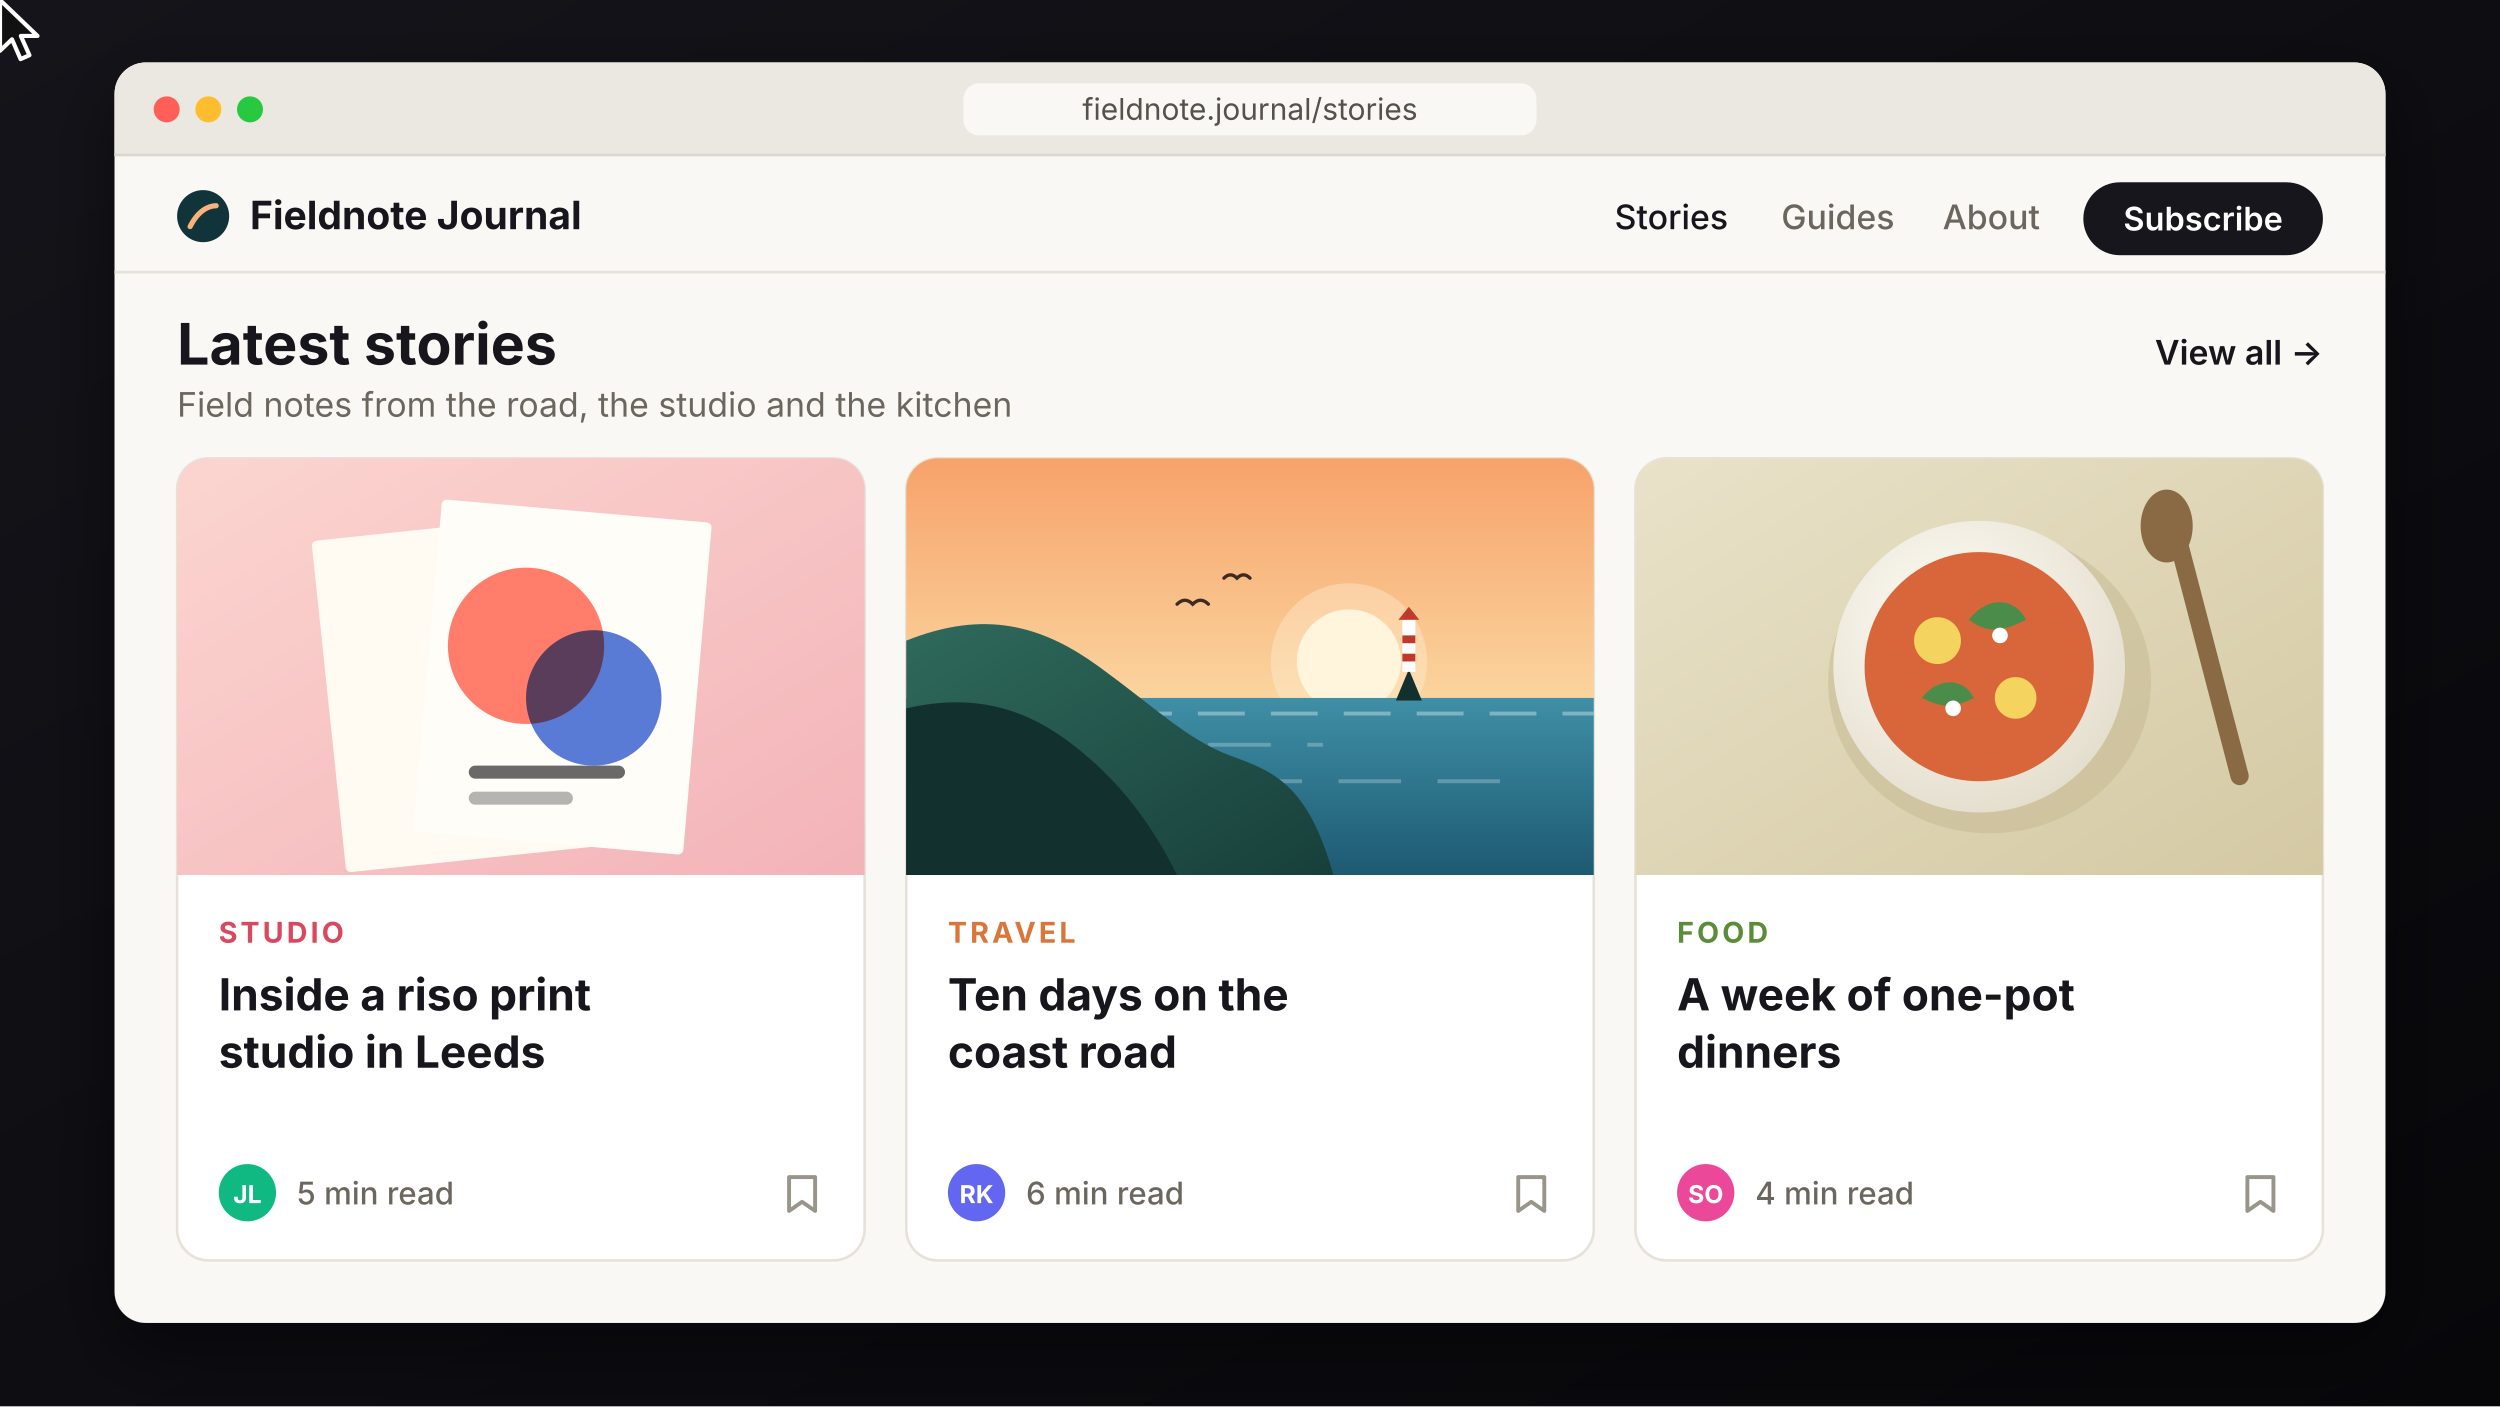
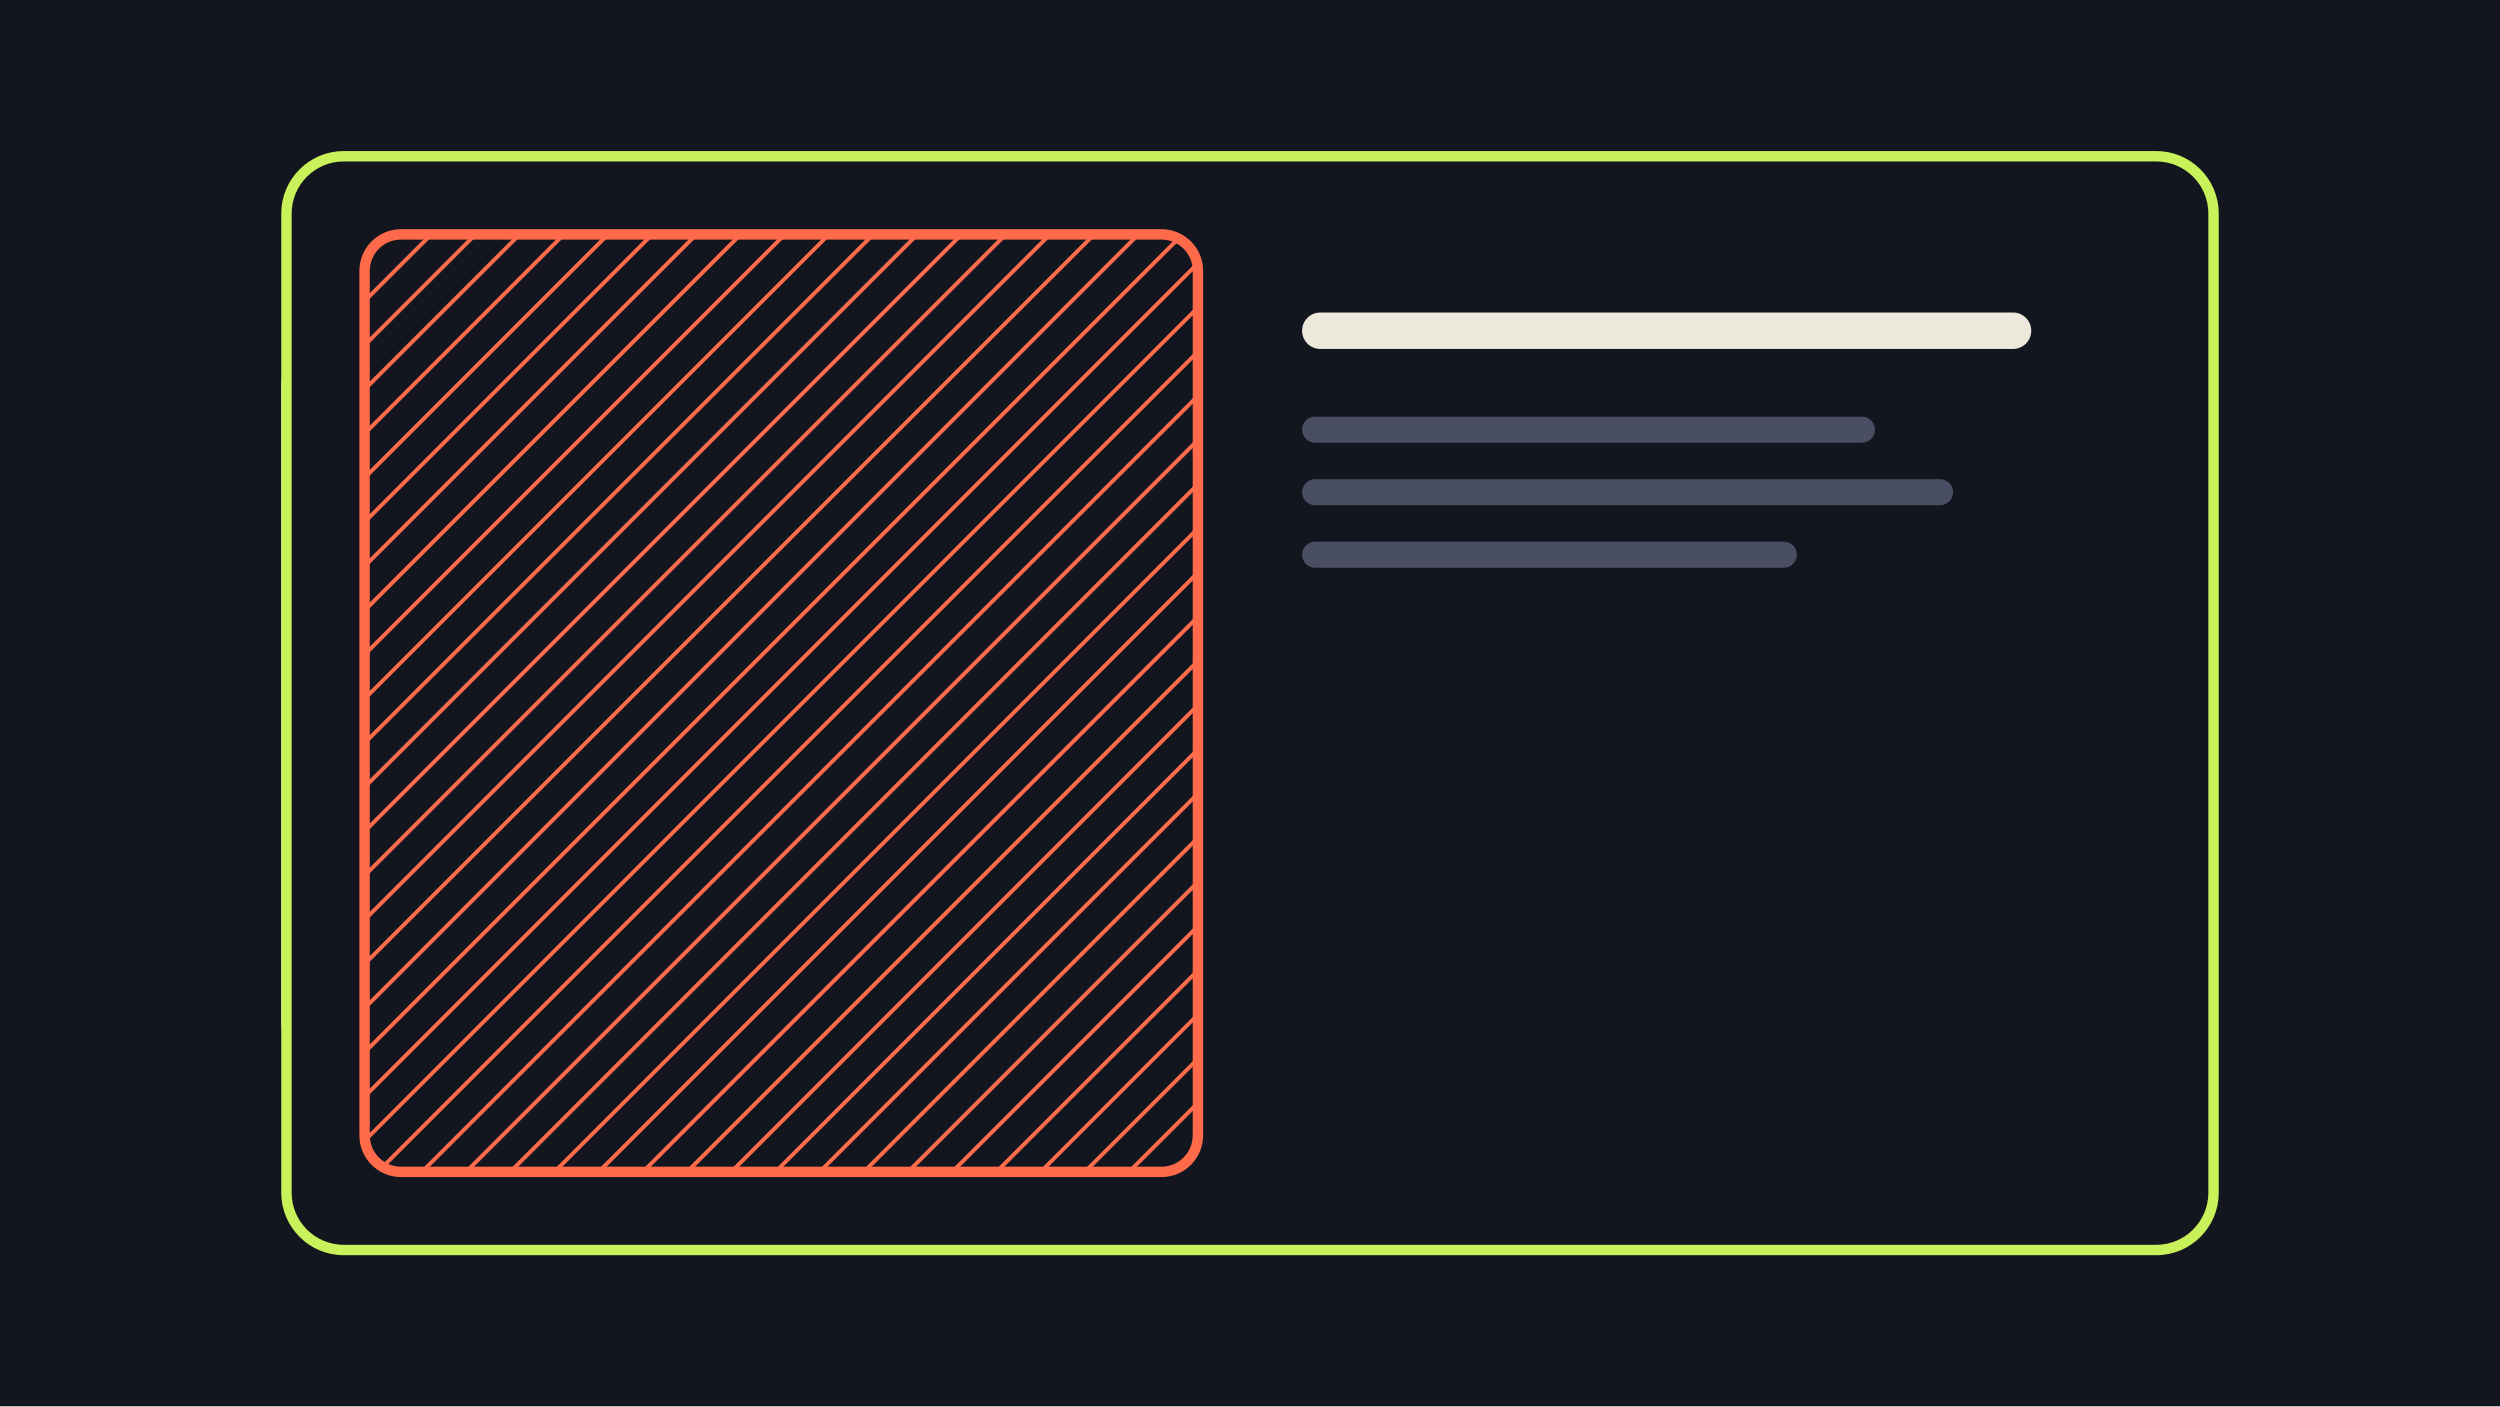
- <svg xmlns="http://www.w3.org/2000/svg" viewBox="0 0 960 540" width="960" height="540" font-family="Inter, Helvetica Neue, Helvetica, Arial, sans-serif">
+ <svg xmlns="http://www.w3.org/2000/svg" viewBox="0 0 960 540" width="960" height="540">
  <defs>
-     <linearGradient id="bg" x1="0" y1="0" x2="1" y2="1">
-       <stop offset="0" stop-color="#14141a" />
-       <stop offset="1" stop-color="#07070a" />
-     </linearGradient>
-     <filter id="sh" x="-20%" y="-20%" width="140%" height="160%">
-       <feDropShadow dx="0" dy="10" stdDeviation="14" flood-color="#000" flood-opacity=".45" />
-     </filter>
-     <filter id="sh2" x="-20%" y="-30%" width="140%" height="180%">
-       <feDropShadow dx="0" dy="4" stdDeviation="6" flood-color="#0b1020" flood-opacity=".18" />
-     </filter>
-     <clipPath id="win">
-       <rect x="44" y="24" width="872" height="484" rx="12" />
-     </clipPath>
-     <clipPath id="pg">
-       <rect x="44" y="60" width="872" height="448" />
-     </clipPath>
-     <linearGradient id="sky" x1="0" y1="0" x2="0" y2="1">
-       <stop offset="0" stop-color="#f7a26a" />
-       <stop offset=".55" stop-color="#fbd29c" />
-       <stop offset="1" stop-color="#fde8c4" />
-     </linearGradient>
-     <linearGradient id="sea" x1="0" y1="0" x2="0" y2="1">
-       <stop offset="0" stop-color="#3f8fa6" />
-       <stop offset="1" stop-color="#1d5a72" />
-     </linearGradient>
-     <linearGradient id="hill" x1="0" y1="0" x2="1" y2="1">
-       <stop offset="0" stop-color="#2f6a5c" />
-       <stop offset="1" stop-color="#173f3a" />
-     </linearGradient>
-     <linearGradient id="pink" x1="0" y1="0" x2="1" y2="1">
-       <stop offset="0" stop-color="#fbd5d0" />
-       <stop offset="1" stop-color="#f3b3b8" />
-     </linearGradient>
-     <linearGradient id="olive" x1="0" y1="0" x2="1" y2="1">
-       <stop offset="0" stop-color="#e9e2c9" />
-       <stop offset="1" stop-color="#d4c9a3" />
-     </linearGradient>
-     <radialGradient id="bowl" cx=".4" cy=".35" r=".7">
-       <stop offset="0" stop-color="#fffdf7" />
-       <stop offset="1" stop-color="#e3ddcc" />
-     </radialGradient>
-     <symbol id="coast" viewBox="0 0 264 160" preserveAspectRatio="xMidYMid slice">
-       <rect width="264" height="160" fill="url(#sky)" />
-       <circle cx="170" cy="78" r="20" fill="#fff4dc" />
-       <circle cx="170" cy="78" r="30" fill="#fff4dc" opacity=".35" />
-       <path d="M0 92h264v68H0z" fill="url(#sea)" />
-       <path d="M0 98h264" stroke="#fff" stroke-opacity=".35" stroke-width="1.5" stroke-dasharray="18 10" />
-       <path d="M40 110h120M90 124h140" stroke="#fff" stroke-opacity=".25" stroke-width="1.5" stroke-dasharray="24 14" />
-       <path d="M0 70c30-12 52-6 74 10s34 28 50 34 30 10 40 46H0z" fill="url(#hill)" />
-       <path d="M0 96c26-6 46 0 64 14s30 30 40 50H0z" fill="#12312e" />
-       <path d="M188 93l5-12 5 12z" fill="#12312e" />
-       <rect x="190.5" y="62" width="5" height="20" fill="#fff" />
-       <rect x="190.5" y="68" width="5" height="3" fill="#c0392b" />
-       <rect x="190.5" y="75" width="5" height="3" fill="#c0392b" />
-       <path d="M189 62h8l-4-5z" fill="#c0392b" />
-       <path d="M104 56q3-3 6 0q3-3 6 0M122 46q2.5-2.5 5 0q2.5-2.5 5 0" fill="none" stroke="#3d2a20" stroke-width="1.3" stroke-linecap="round" />
-     </symbol>
-     <symbol id="print" viewBox="0 0 264 160" preserveAspectRatio="xMidYMid slice">
-       <rect width="264" height="160" fill="url(#pink)" />
-       <rect x="58" y="26" width="104" height="128" rx="2" fill="#fffaf2" transform="rotate(-6 110 90)" />
-       <rect x="96" y="20" width="104" height="128" rx="2" fill="#fffdf8" transform="rotate(5 148 84)" />
-       <circle cx="134" cy="72" r="30" fill="#ff6f5b" opacity=".9" />
-       <circle cx="160" cy="92" r="26" fill="#2f5bd3" opacity=".8" style="mix-blend-mode:multiply" />
-       <rect x="112" y="118" width="60" height="5" rx="2.5" fill="#2b2b2b" opacity=".7" />
-       <rect x="112" y="128" width="40" height="5" rx="2.5" fill="#2b2b2b" opacity=".35" />
-     </symbol>
-     <symbol id="food" viewBox="0 0 264 160" preserveAspectRatio="xMidYMid slice">
-       <rect width="264" height="160" fill="url(#olive)" />
-       <ellipse cx="136" cy="86" rx="62" ry="58" fill="#c4b78f" opacity=".5" />
-       <circle cx="132" cy="80" r="56" fill="url(#bowl)" />
-       <circle cx="132" cy="80" r="44" fill="#d9663a" />
-       <circle cx="116" cy="70" r="9" fill="#f4d35e" />
-       <circle cx="146" cy="92" r="8" fill="#f4d35e" />
-       <path d="M128 62c8-10 18-8 22 0-8 4-14 6-22 0zM110 92c6-8 16-8 20 0-8 4-12 4-20 0z" fill="#4c8c4a" />
-       <circle cx="140" cy="68" r="3" fill="#fff" />
-       <circle cx="122" cy="96" r="3" fill="#fff" />
-       <path d="M208 30l24 92" stroke="#8a6a44" stroke-width="7" stroke-linecap="round" />
-       <ellipse cx="204" cy="26" rx="10" ry="14" fill="#8a6a44" />
-     </symbol>
+     <pattern id="hff6b4a" width="12" height="12" patternUnits="userSpaceOnUse" patternTransform="rotate(45)">
+       <line x1="0" y1="0" x2="0" y2="12" stroke="#ff6b4a" stroke-width="3" />
+     </pattern>
+     <pattern id="hc9f25a" width="12" height="12" patternUnits="userSpaceOnUse" patternTransform="rotate(45)">
+       <line x1="0" y1="0" x2="0" y2="12" stroke="#c9f25a" stroke-width="3" />
+     </pattern>
+     <pattern id="h6a92ff" width="12" height="12" patternUnits="userSpaceOnUse" patternTransform="rotate(45)">
+       <line x1="0" y1="0" x2="0" y2="12" stroke="#6a92ff" stroke-width="3" />
+     </pattern>
+     <pattern id="hffd24a" width="12" height="12" patternUnits="userSpaceOnUse" patternTransform="rotate(45)">
+       <line x1="0" y1="0" x2="0" y2="12" stroke="#ffd24a" stroke-width="3" />
+     </pattern>
+     <pattern id="hff9ad0" width="12" height="12" patternUnits="userSpaceOnUse" patternTransform="rotate(45)">
+       <line x1="0" y1="0" x2="0" y2="12" stroke="#ff9ad0" stroke-width="3" />
+     </pattern>
+     <pattern id="hece8dc" width="12" height="12" patternUnits="userSpaceOnUse" patternTransform="rotate(45)">
+       <line x1="0" y1="0" x2="0" y2="12" stroke="#ece8dc" stroke-width="3" />
+     </pattern>
+     <pattern id="h4a4e63" width="12" height="12" patternUnits="userSpaceOnUse" patternTransform="rotate(45)">
+       <line x1="0" y1="0" x2="0" y2="12" stroke="#4a4e63" stroke-width="3" />
+     </pattern>
  </defs>
-   <rect width="960" height="540" fill="url(#bg)" />
-   <rect x="44" y="24" width="872" height="484" rx="12" fill="#faf8f4" filter="url(#sh)" />
-   <g clip-path="url(#win)">
-     <rect x="44" y="24" width="872" height="36" fill="#ebe8e1" />
-     <rect x="44" y="59" width="872" height="1" fill="#dcd8cf" />
-     <circle cx="64" cy="42" r="5" fill="#ff5f57" />
-     <circle cx="80" cy="42" r="5" fill="#febc2e" />
-     <circle cx="96" cy="42" r="5" fill="#28c840" />
-     <rect x="370" y="32" width="220" height="20" rx="6" fill="#faf8f4" />
-     <text x="480" y="46" font-size="11.5" font-weight="400" fill="#55524b" text-anchor="middle">fieldnote.journal/stories</text>
-     <circle cx="78" cy="83" r="10" fill="#10343a" />
-     <path d="M73 87c3-6 7-8 10-8" stroke="#f9b27b" stroke-width="2" fill="none" stroke-linecap="round" />
-     <text x="96" y="88" font-size="15" font-weight="700" fill="#16161c">Fieldnote Journal</text>
-     <text x="620" y="88" font-size="13" font-weight="500" fill="#16161c">Stories</text>
-     <text x="684" y="88" font-size="13" font-weight="500" fill="#6b675f">Guides</text>
-     <text x="746" y="88" font-size="13" font-weight="500" fill="#6b675f">About</text>
-     <rect x="800" y="70" width="92" height="28" rx="14" fill="#16161c" />
-     <text x="846" y="88.5" font-size="12.5" font-weight="600" fill="#fff" text-anchor="middle">Subscribe</text>
-     <rect x="44" y="104" width="872" height="1" fill="#e6e2d9" />
-     <text x="68" y="140" font-size="22" font-weight="700" fill="#16161c">Latest stories</text>
-     <text x="68" y="160" font-size="13" font-weight="400" fill="#6b675f">Field notes from the road, the studio and the kitchen</text>
-     <text x="892" y="140" font-size="13" font-weight="600" fill="#16161c" text-anchor="end">View all →</text>
-     <g>
-       <clipPath id="tc0">
-         <rect x="68" y="176" width="264" height="160" rx="12" />
-         <rect x="68" y="190" width="264" height="146" />
-       </clipPath>
-       <rect x="68" y="176" width="264" height="308" rx="12" fill="#fff" stroke="#e6e2d9" />
-       <g clip-path="url(#tc0)">
-         <use href="#print" x="68" y="176" width="264" height="160" />
-       </g>
-       <text x="84" y="362" font-size="11" font-weight="700" letter-spacing="1.2" fill="#d9485f">STUDIO</text>
-       <text x="84" y="388" font-size="17" font-weight="700" fill="#16161c">Inside a riso print</text>
-       <text x="84" y="410" font-size="17" font-weight="700" fill="#16161c">studio in Leeds</text>
-       <circle cx="95" cy="458" r="11" fill="#10b981" />
-       <text x="95" y="462" font-size="9.5" font-weight="700" fill="#fff" text-anchor="middle">JL</text>
-       <text x="114" y="462.5" font-size="12" font-weight="500" fill="#6b675f">5 min read</text>
-       <path transform="translate(308 458)" d="M-5-6h10v13l-5-3.5-5 3.5z" fill="none" stroke="#9a958b" stroke-width="1.5" stroke-linejoin="round" />
-     </g>
-     <g>
-       <animateTransform attributeName="transform" type="translate" dur="8s" repeatCount="indefinite" keyTimes="0;0.094;0.131;0.75;0.8;1" values="0 0;0 0;0 -4;0 -4;0 0;0 0" calcMode="spline" keySplines=".45 0 .2 1;.45 0 .2 1;.45 0 .2 1;.45 0 .2 1;.45 0 .2 1" />
-       <clipPath id="tc1">
-         <rect x="348" y="176" width="264" height="160" rx="12" />
-         <rect x="348" y="190" width="264" height="146" />
-       </clipPath>
-       <rect x="348" y="176" width="264" height="308" rx="12" fill="#fff" stroke="#e6e2d9" />
-       <g clip-path="url(#tc1)">
-         <use href="#coast" x="348" y="176" width="264" height="160" />
-       </g>
-       <text x="364" y="362" font-size="11" font-weight="700" letter-spacing="1.2" fill="#d9773a">TRAVEL</text>
-       <text x="364" y="388" font-size="17" font-weight="700" fill="#16161c">Ten days on the</text>
-       <text x="364" y="410" font-size="17" font-weight="700" fill="#16161c">coast road</text>
-       <circle cx="375" cy="458" r="11" fill="#6366f1" />
-       <text x="375" y="462" font-size="9.5" font-weight="700" fill="#fff" text-anchor="middle">RK</text>
-       <text x="394" y="462.5" font-size="12" font-weight="500" fill="#6b675f">6 min read</text>
-       <path transform="translate(588 458)" d="M-5-6h10v13l-5-3.5-5 3.5z" fill="none" stroke="#9a958b" stroke-width="1.5" stroke-linejoin="round" />
-     </g>
-     <g>
-       <clipPath id="tc2">
-         <rect x="628" y="176" width="264" height="160" rx="12" />
-         <rect x="628" y="190" width="264" height="146" />
-       </clipPath>
-       <rect x="628" y="176" width="264" height="308" rx="12" fill="#fff" stroke="#e6e2d9" />
-       <g clip-path="url(#tc2)">
-         <use href="#food" x="628" y="176" width="264" height="160" />
-       </g>
-       <text x="644" y="362" font-size="11" font-weight="700" letter-spacing="1.2" fill="#5b8c3a">FOOD</text>
-       <text x="644" y="388" font-size="17" font-weight="700" fill="#16161c">A week of one-pot</text>
-       <text x="644" y="410" font-size="17" font-weight="700" fill="#16161c">dinners</text>
-       <circle cx="655" cy="458" r="11" fill="#ec4899" />
-       <text x="655" y="462" font-size="9.5" font-weight="700" fill="#fff" text-anchor="middle">SO</text>
-       <text x="674" y="462.5" font-size="12" font-weight="500" fill="#6b675f">4 min read</text>
-       <path transform="translate(868 458)" d="M-5-6h10v13l-5-3.5-5 3.5z" fill="none" stroke="#9a958b" stroke-width="1.5" stroke-linejoin="round" />
-     </g>
-     <rect x="348" y="172" width="264" height="308" rx="12" fill="#10343a" opacity="0">
-       <animate attributeName="x" dur="8s" repeatCount="indefinite" keyTimes="0;0.15;0.25;0.625;0.725;1" values="348;348;44;44;348;348" calcMode="spline" keySplines=".65 0 .25 1;.65 0 .25 1;.65 0 .25 1;.65 0 .25 1;.65 0 .25 1" />
-       <animate attributeName="y" dur="8s" repeatCount="indefinite" keyTimes="0;0.15;0.25;0.625;0.725;1" values="172;172;60;60;172;172" calcMode="spline" keySplines=".65 0 .25 1;.65 0 .25 1;.65 0 .25 1;.65 0 .25 1;.65 0 .25 1" />
-       <animate attributeName="width" dur="8s" repeatCount="indefinite" keyTimes="0;0.15;0.25;0.625;0.725;1" values="264;264;872;872;264;264" calcMode="spline" keySplines=".65 0 .25 1;.65 0 .25 1;.65 0 .25 1;.65 0 .25 1;.65 0 .25 1" />
-       <animate attributeName="height" dur="8s" repeatCount="indefinite" keyTimes="0;0.15;0.25;0.625;0.725;1" values="308;308;448;448;308;308" calcMode="spline" keySplines=".65 0 .25 1;.65 0 .25 1;.65 0 .25 1;.65 0 .25 1;.65 0 .25 1" />
-       <animate attributeName="rx" dur="8s" repeatCount="indefinite" keyTimes="0;0.15;0.25;0.625;0.725;1" values="12;12;0;0;12;12" calcMode="spline" keySplines=".65 0 .25 1;.65 0 .25 1;.65 0 .25 1;.65 0 .25 1;.65 0 .25 1" />
-       <animate attributeName="opacity" dur="8s" repeatCount="indefinite" keyTimes="0;0.138;0.152;0.725;0.75;1" values="0;0;1;1;0;0" calcMode="spline" keySplines=".45 0 .2 1;.45 0 .2 1;.45 0 .2 1;.45 0 .2 1;.45 0 .2 1" />
-     </rect>
-     <g opacity="0">
-       <animate attributeName="opacity" dur="8s" repeatCount="indefinite" keyTimes="0;0.244;0.294;0.588;0.619;1" values="0;0;1;1;0;0" calcMode="spline" keySplines=".45 0 .2 1;.45 0 .2 1;.45 0 .2 1;.45 0 .2 1;.45 0 .2 1" />
-       <animateTransform attributeName="transform" type="translate" dur="8s" repeatCount="indefinite" keyTimes="0;0.244;0.3;1" values="0 14;0 14;0 0;0 0" calcMode="spline" keySplines=".45 0 .2 1;.45 0 .2 1;.45 0 .2 1" />
-       <text x="76" y="128" font-size="12" font-weight="700" letter-spacing="1.4" fill="#f9b27b">TRAVEL · ISSUE 12</text>
-     </g>
-     <g opacity="0">
-       <animate attributeName="opacity" dur="8s" repeatCount="indefinite" keyTimes="0;0.26;0.31;0.588;0.619;1" values="0;0;1;1;0;0" calcMode="spline" keySplines=".45 0 .2 1;.45 0 .2 1;.45 0 .2 1;.45 0 .2 1;.45 0 .2 1" />
-       <animateTransform attributeName="transform" type="translate" dur="8s" repeatCount="indefinite" keyTimes="0;0.26;0.316;1" values="0 14;0 14;0 0;0 0" calcMode="spline" keySplines=".45 0 .2 1;.45 0 .2 1;.45 0 .2 1" />
-       <text x="74" y="178" font-size="38" font-weight="800" fill="#fff">Ten days on</text>
-       <text x="74" y="222" font-size="38" font-weight="800" fill="#fff">the coast road</text>
-     </g>
-     <g opacity="0">
-       <animate attributeName="opacity" dur="8s" repeatCount="indefinite" keyTimes="0;0.276;0.326;0.588;0.619;1" values="0;0;1;1;0;0" calcMode="spline" keySplines=".45 0 .2 1;.45 0 .2 1;.45 0 .2 1;.45 0 .2 1;.45 0 .2 1" />
-       <animateTransform attributeName="transform" type="translate" dur="8s" repeatCount="indefinite" keyTimes="0;0.276;0.333;1" values="0 14;0 14;0 0;0 0" calcMode="spline" keySplines=".45 0 .2 1;.45 0 .2 1;.45 0 .2 1" />
-       <text x="76" y="262" font-size="14" font-weight="400" fill="#cfe1df">We drove the long way round, stopping at</text>
-       <text x="76" y="284" font-size="14" font-weight="400" fill="#cfe1df">every harbour café and cliff-top lay-by</text>
-       <text x="76" y="306" font-size="14" font-weight="400" fill="#cfe1df">between Porthleven and St Ives.</text>
-     </g>
-     <g opacity="0">
-       <animate attributeName="opacity" dur="8s" repeatCount="indefinite" keyTimes="0;0.292;0.343;0.588;0.619;1" values="0;0;1;1;0;0" calcMode="spline" keySplines=".45 0 .2 1;.45 0 .2 1;.45 0 .2 1;.45 0 .2 1;.45 0 .2 1" />
-       <animateTransform attributeName="transform" type="translate" dur="8s" repeatCount="indefinite" keyTimes="0;0.292;0.349;1" values="0 14;0 14;0 0;0 0" calcMode="spline" keySplines=".45 0 .2 1;.45 0 .2 1;.45 0 .2 1" />
-       <circle cx="88" cy="346" r="12" fill="#6366f1" />
-       <text x="88" y="350" font-size="10" font-weight="700" fill="#fff" text-anchor="middle">RK</text>
-       <text x="108" y="344" font-size="13" font-weight="600" fill="#fff">Rosa Kim</text>
-       <text x="108" y="360" font-size="12" font-weight="400" fill="#9fbdb9">6 min read · Mar 2026</text>
-     </g>
-     <g opacity="0">
-       <animate attributeName="opacity" dur="8s" repeatCount="indefinite" keyTimes="0;0.309;0.359;0.588;0.619;1" values="0;0;1;1;0;0" calcMode="spline" keySplines=".45 0 .2 1;.45 0 .2 1;.45 0 .2 1;.45 0 .2 1;.45 0 .2 1" />
-       <animateTransform attributeName="transform" type="translate" dur="8s" repeatCount="indefinite" keyTimes="0;0.309;0.365;1" values="0 14;0 14;0 0;0 0" calcMode="spline" keySplines=".45 0 .2 1;.45 0 .2 1;.45 0 .2 1" />
-       <rect x="76" y="390" width="164" height="42" rx="21" fill="#f9b27b" />
-       <text x="158" y="416" font-size="14" font-weight="700" fill="#10343a" text-anchor="middle">Read the story  →</text>
-       <rect x="252" y="390" width="104" height="42" rx="21" fill="none" stroke="#3f6a6e" />
-       <text x="304" y="416" font-size="14" font-weight="600" fill="#fff" text-anchor="middle">Save</text>
-     </g>
-     <g opacity="0">
-       <animate attributeName="opacity" dur="8s" repeatCount="indefinite" keyTimes="0;0.269;0.319;0.588;0.619;1" values="0;0;1;1;0;0" calcMode="spline" keySplines=".45 0 .2 1;.45 0 .2 1;.45 0 .2 1;.45 0 .2 1;.45 0 .2 1" />
-       <animateTransform attributeName="transform" type="translate" dur="8s" repeatCount="indefinite" keyTimes="0;0.269;0.325;1" values="0 20;0 20;0 0;0 0" calcMode="spline" keySplines=".45 0 .2 1;.45 0 .2 1;.45 0 .2 1" />
-       <clipPath id="bigimg">
-         <rect x="470" y="84" width="398" height="400" rx="14" />
-       </clipPath>
-       <g clip-path="url(#bigimg)">
-         <use href="#coast" x="470" y="84" width="398" height="400" />
-       </g>
-     </g>
-     <g opacity="0">
-       <animate attributeName="opacity" dur="8s" repeatCount="indefinite" keyTimes="0;0.325;0.375;0.588;0.619;1" values="0;0;1;1;0;0" calcMode="spline" keySplines=".45 0 .2 1;.45 0 .2 1;.45 0 .2 1;.45 0 .2 1;.45 0 .2 1" />
-       <animateTransform attributeName="transform" type="translate" dur="8s" repeatCount="indefinite" keyTimes="0;0.325;0.381;1" values="0 0;0 0;0 0;0 0" calcMode="spline" keySplines=".45 0 .2 1;.45 0 .2 1;.45 0 .2 1" />
-       <circle cx="890" cy="86" r="0" fill="none" />
-       <rect x="822" y="96" width="36" height="36" rx="18" fill="#10343a" fill-opacity=".55" />
-       <path d="M834 108l12 12M846 108l-12 12" stroke="#fff" stroke-width="2.2" stroke-linecap="round" />
-     </g>
+   <rect width="960" height="540" fill="#13151f" />
+   <g>
+     <rect x="110" y="130" width="220" height="280" rx="18" fill="none" stroke="#ece8dc" stroke-width="4" />
+     <rect x="128" y="150" width="184" height="130" rx="10" fill="url(#h6a92ff)" />
+     <rect x="128" y="150" width="184" height="130" rx="10" fill="none" stroke="#6a92ff" stroke-width="4" />
+     <rect x="128" y="306" width="120" height="10" rx="5" fill="#ece8dc" />
+     <rect x="128" y="330" width="80" height="10" rx="5" fill="#4a4e63" />
+     <animate attributeName="opacity" dur="8s" begin="0s" repeatCount="indefinite" keyTimes="0.000;0.250;0.500;0.750;1.000" values="1;1;0;0;1" calcMode="spline" keySplines=".45 0 .25 1;.45 0 .25 1;.45 0 .25 1;.45 0 .25 1" />
  </g>
-   <circle cx="480" cy="250" r="4" fill="#fff" fill-opacity=".2" stroke="#fff" stroke-width="2" opacity="0">
-     <animate attributeName="r" dur="8s" repeatCount="indefinite" keyTimes="0;0.138;0.194;1" values="4;4;26;26" calcMode="spline" keySplines=".45 0 .2 1;.45 0 .2 1;.45 0 .2 1" />
-     <animate attributeName="opacity" dur="8s" repeatCount="indefinite" keyTimes="0;0.136;0.138;0.194;1" values="0;0;0.9;0;0" calcMode="spline" keySplines=".45 0 .2 1;.45 0 .2 1;.45 0 .2 1;.45 0 .2 1" />
-   </circle>
-   <circle cx="840" cy="114" r="4" fill="#fff" fill-opacity=".2" stroke="#fff" stroke-width="2" opacity="0">
-     <animate attributeName="r" dur="8s" repeatCount="indefinite" keyTimes="0;0.575;0.631;1" values="4;4;26;26" calcMode="spline" keySplines=".45 0 .2 1;.45 0 .2 1;.45 0 .2 1" />
-     <animate attributeName="opacity" dur="8s" repeatCount="indefinite" keyTimes="0;0.574;0.575;0.631;1" values="0;0;0.9;0;0" calcMode="spline" keySplines=".45 0 .2 1;.45 0 .2 1;.45 0 .2 1;.45 0 .2 1" />
-   </circle>
  <g>
-     <animateTransform attributeName="transform" type="translate" dur="8s" repeatCount="indefinite" keyTimes="0;0.037;0.125;0.156;0.275;0.475;0.556;0.588;0.775;0.912;1" values="640 500;640 500;480 250;480 250;700 330;700 330;840 114;840 114;700 330;640 500;640 500" calcMode="spline" keySplines=".45 0 .2 1;.45 0 .2 1;.45 0 .2 1;.45 0 .2 1;.45 0 .2 1;.45 0 .2 1;.45 0 .2 1;.45 0 .2 1;.45 0 .2 1;.45 0 .2 1" />
-     <g>
-       <animateTransform attributeName="transform" type="scale" dur="8s" repeatCount="indefinite" keyTimes="0;0.131;0.138;0.15;0.569;0.575;0.588;1" values="1;1;.88;1;1;.88;1;1" calcMode="spline" keySplines=".45 0 .2 1;.45 0 .2 1;.45 0 .2 1;.45 0 .2 1;.45 0 .2 1;.45 0 .2 1;.45 0 .2 1" />
-       <path d="M0 0v19.5l4.6-4.4 3.3 7.6 3.4-1.5-3.3-7.4h6.4z" fill="#111" stroke="#fff" stroke-width="1.6" stroke-linejoin="round" />
-     </g>
+     <rect x="360" y="130" width="220" height="280" rx="18" fill="none" stroke="#ece8dc" stroke-width="4" />
+     <rect x="378" y="150" width="184" height="130" rx="10" fill="url(#hff6b4a)" />
+     <rect x="378" y="150" width="184" height="130" rx="10" fill="none" stroke="#ff6b4a" stroke-width="4" />
+     <rect x="378" y="306" width="120" height="10" rx="5" fill="#ece8dc" />
+     <rect x="378" y="330" width="80" height="10" rx="5" fill="#4a4e63" />
+     <animate attributeName="opacity" dur="8s" begin="0s" repeatCount="indefinite" keyTimes="0.000;0.250;0.500;0.750;1.000" values="1;1;0;0;1" calcMode="spline" keySplines=".45 0 .25 1;.45 0 .25 1;.45 0 .25 1;.45 0 .25 1" />
+   </g>
+   <g>
+     <rect x="610" y="130" width="220" height="280" rx="18" fill="none" stroke="#ece8dc" stroke-width="4" />
+     <rect x="628" y="150" width="184" height="130" rx="10" fill="url(#hc9f25a)" />
+     <rect x="628" y="150" width="184" height="130" rx="10" fill="none" stroke="#c9f25a" stroke-width="4" />
+     <rect x="628" y="306" width="120" height="10" rx="5" fill="#ece8dc" />
+     <rect x="628" y="330" width="80" height="10" rx="5" fill="#4a4e63" />
+     <animate attributeName="opacity" dur="8s" begin="0s" repeatCount="indefinite" keyTimes="0.000;0.250;0.500;0.750;1.000" values="1;1;0;0;1" calcMode="spline" keySplines=".45 0 .25 1;.45 0 .25 1;.45 0 .25 1;.45 0 .25 1" />
+   </g>
+   <g>
+     <rect x="110" y="60" width="740" height="420" rx="22" fill="#13151f" stroke="#c9f25a" stroke-width="4" />
+     <rect x="140" y="90" width="320" height="360" rx="14" fill="url(#hff6b4a)" />
+     <rect x="140" y="90" width="320" height="360" rx="14" fill="none" stroke="#ff6b4a" stroke-width="4" />
+     <rect x="500" y="120" width="280" height="14" rx="7" fill="#ece8dc" />
+     <rect x="500" y="160" width="220" height="10" rx="5" fill="#4a4e63" />
+     <rect x="500" y="184" width="250" height="10" rx="5" fill="#4a4e63" />
+     <rect x="500" y="208" width="190" height="10" rx="5" fill="#4a4e63" />
+     <animate attributeName="opacity" dur="8s" begin="0s" repeatCount="indefinite" keyTimes="0.000;0.250;0.500;0.750;1.000" values="0;0;1;1;0" calcMode="spline" keySplines=".45 0 .25 1;.45 0 .25 1;.45 0 .25 1;.45 0 .25 1" />
  </g>
</svg>
